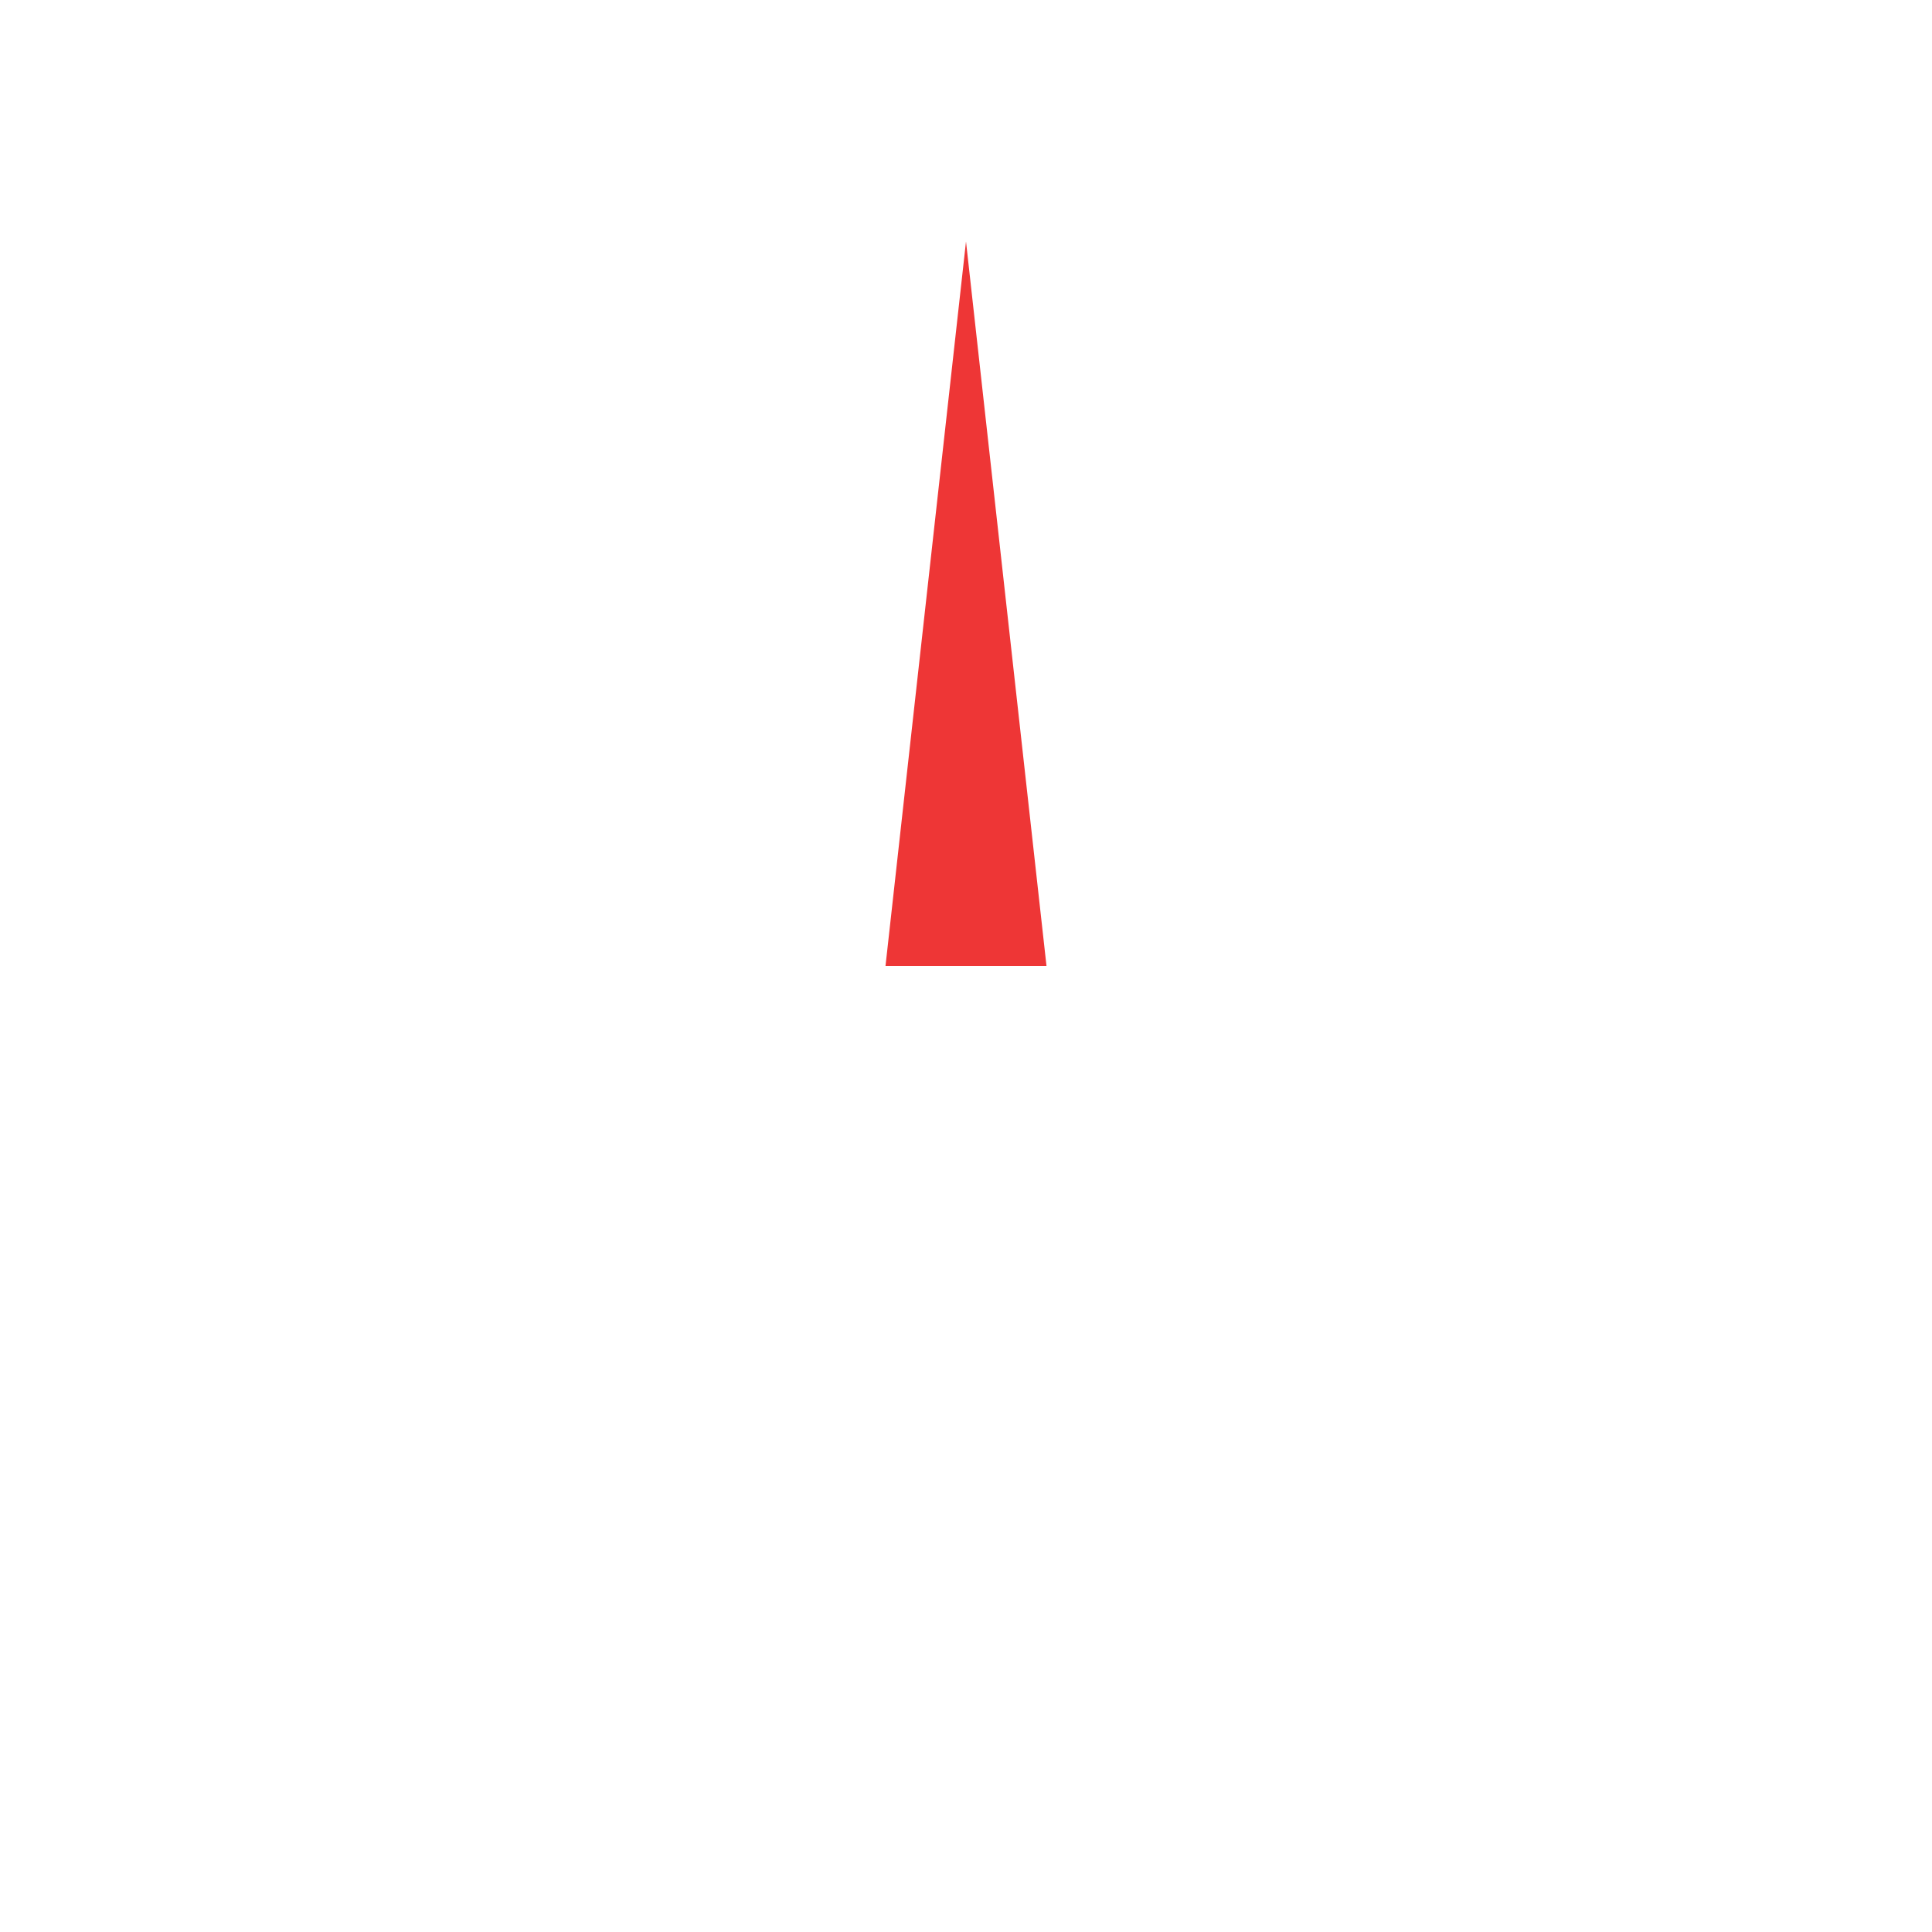
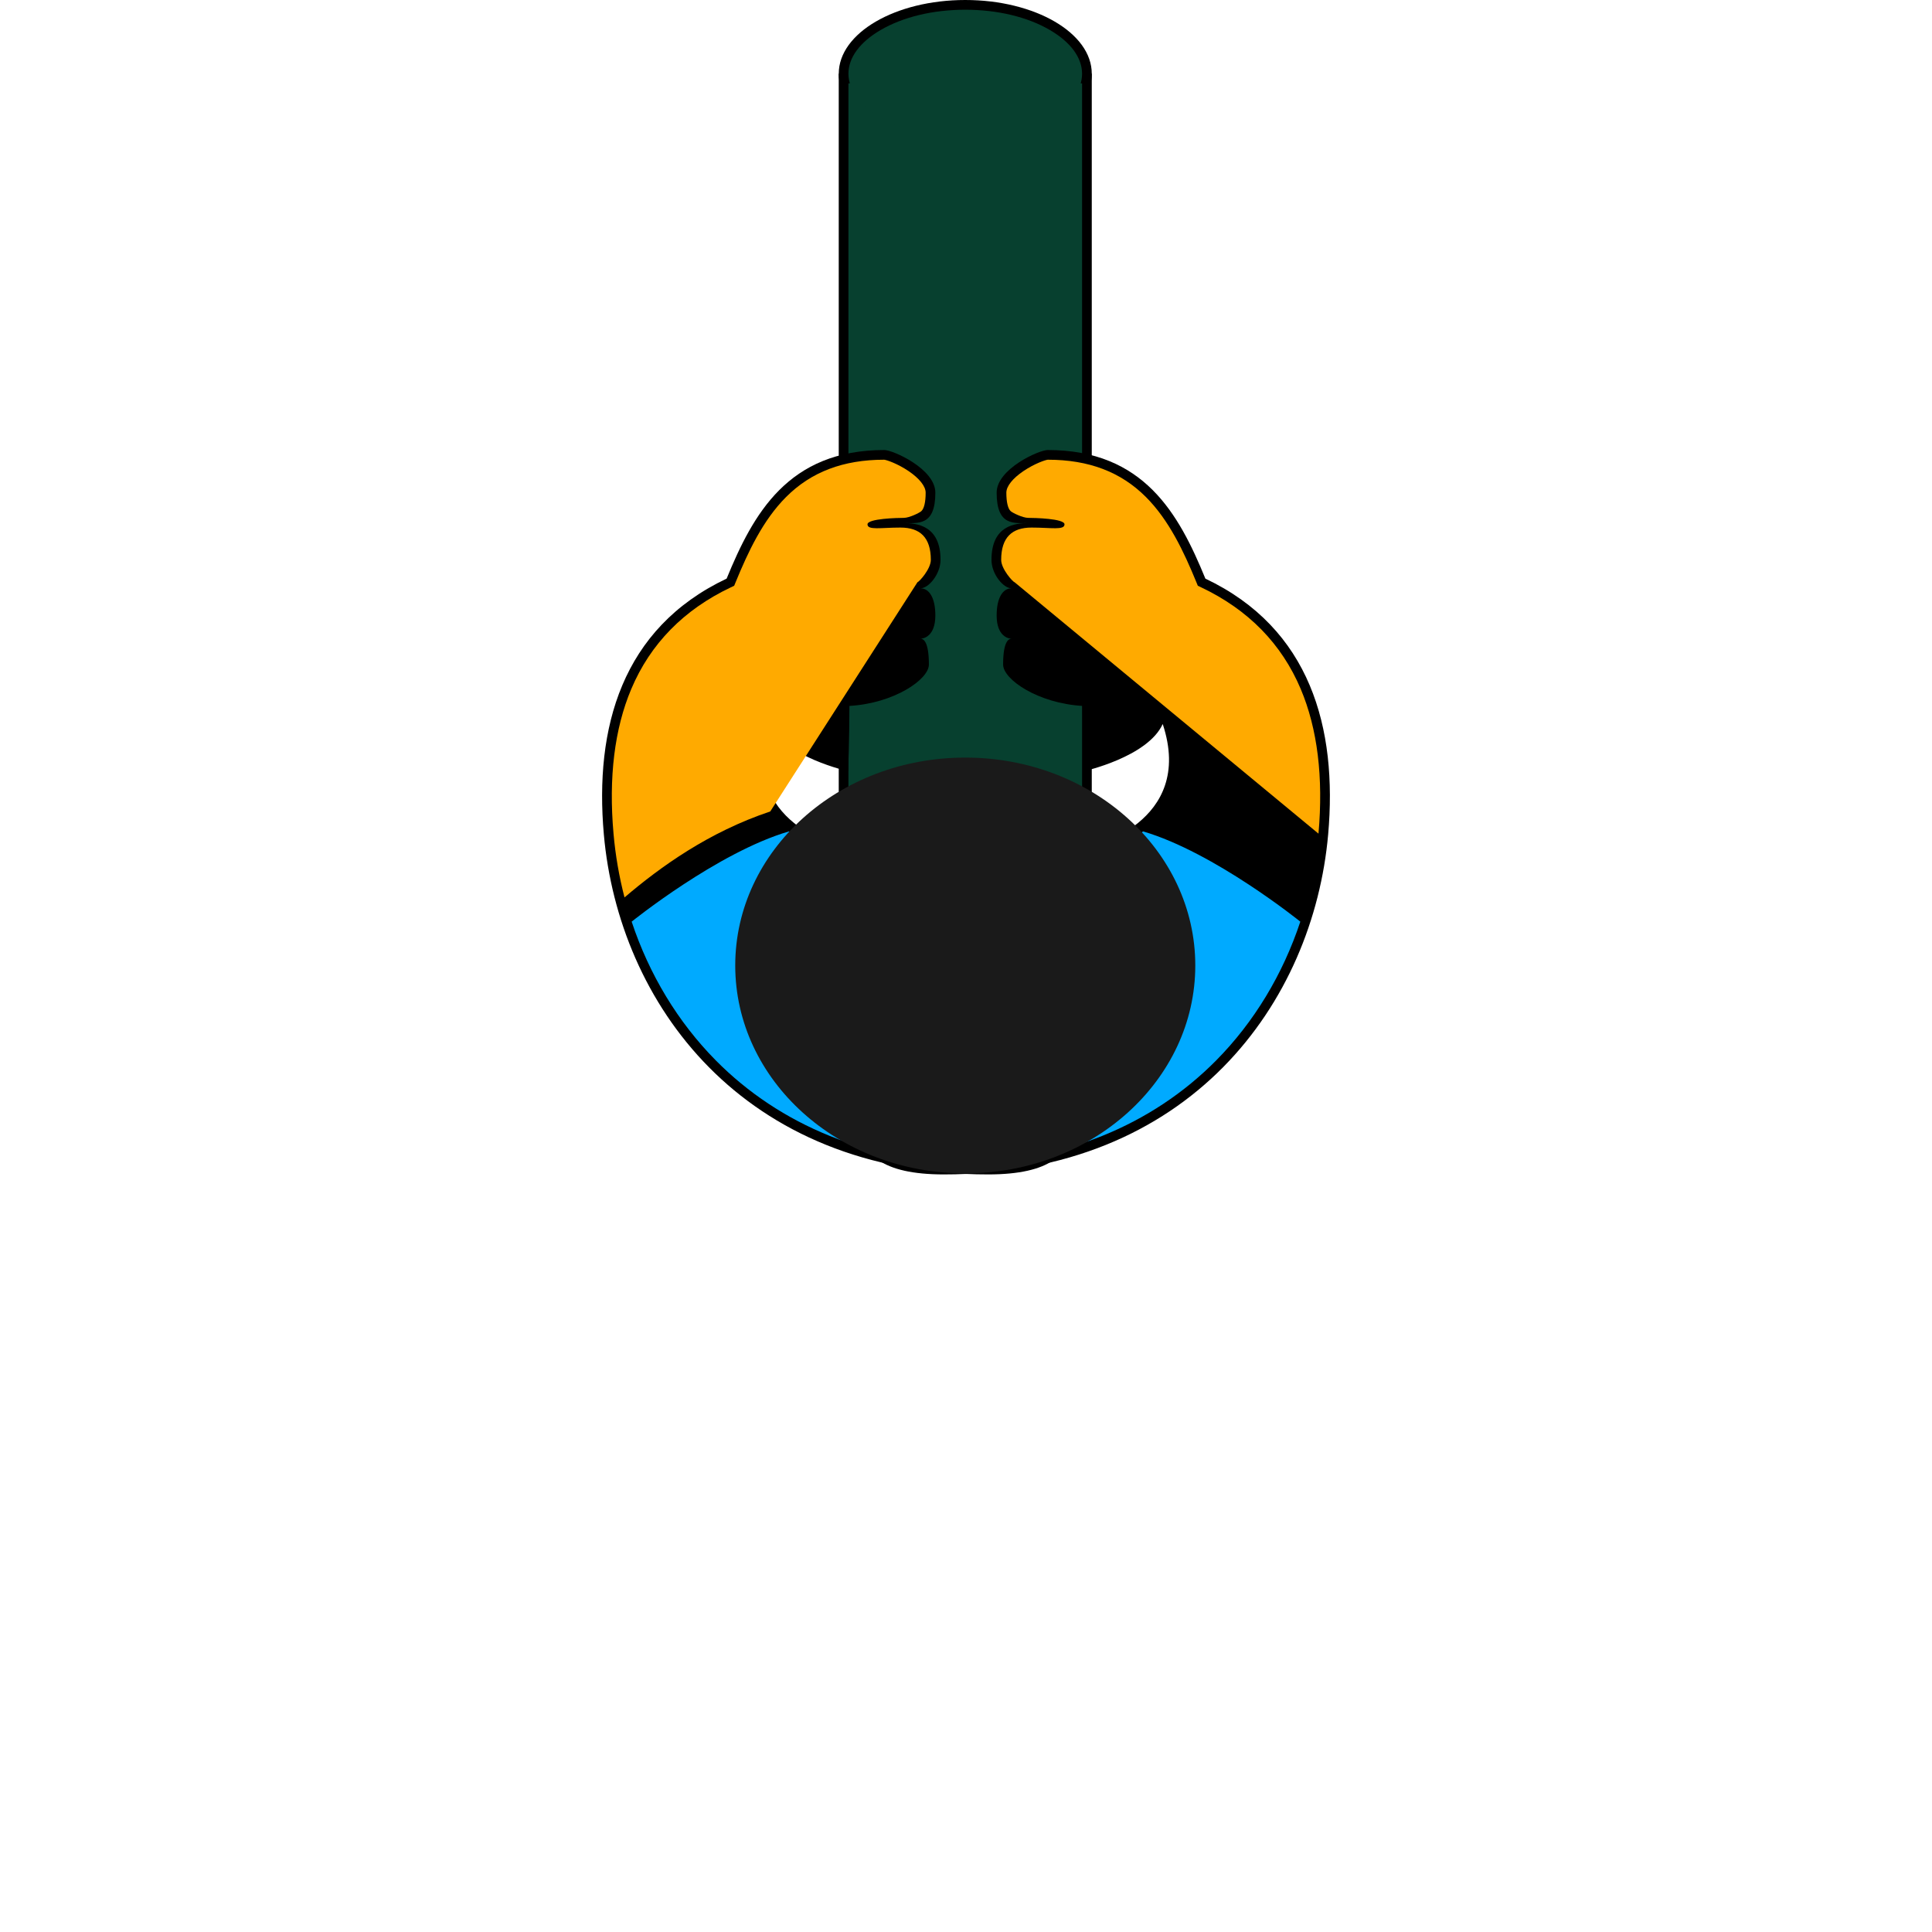
- <svg xmlns="http://www.w3.org/2000/svg" width="192" height="192" viewBox="0 0 192 192" id="svg2" version="1.1">
-   <defs id="defs4" />
-   <g id="layer1" transform="translate(0,-860.3622)">
-     <path id="path4194-4" style="font-style:normal;font-weight:normal;font-size:medium;line-height:125%;font-family:Sans;letter-spacing:0px;word-spacing:0px;fill:#ee3636;fill-opacity:1;stroke:none;stroke-width:1px;stroke-linecap:butt;stroke-linejoin:miter;stroke-opacity:1" d="m 104,956.362 -16,0 8,-72 8,72 z" />
+ <svg xmlns="http://www.w3.org/2000/svg" id="レイヤー_2" data-name="レイヤー 2" viewBox="0 0 2989.77 2989.77" version="1.1" width="2989.77" height="2989.77">
+   <defs id="defs3">
+     <style id="style5">.cls-1{fill:#07402f;}.cls-2{fill:#fa0;}.cls-3{fill:#0af;}.cls-4{fill:#1a1a1a;}</style>
+   </defs>
+   <g id="海苔巻き" transform="translate(931.745,0)">
+     <rect x="366.21" y="114.06" width="391.56" height="1428.4" id="rect10" />
+     <ellipse cx="562" cy="114.06" rx="195.78" ry="114.06" id="ellipse12" />
  </g>
+   <rect class="cls-1" x="1312.955" y="129.06" width="361.56" height="1398.4" id="rect14" style="fill:#07402f" />
+   <path class="cls-1" d="m 1493.735,213.12 c -49.68,0 -96.17,-11.14 -130.89,-31.37 -32.17,-18.75 -49.89,-42.79 -49.89,-67.69 0,-24.9 17.72,-48.95 49.9,-67.65 34.72,-20.23 81.2,-31.37 130.89,-31.37 49.69,0 96.16,11.1 130.88,31.37 32.17,18.75 49.89,42.79 49.89,67.69 0,24.9 -17.72,48.95 -49.89,67.69 -34.72,20.19 -81.2,31.33 -130.89,31.33 z" id="path16" style="fill:#07402f" />
+   <g id="腕" transform="translate(931.745,0)">
+     <path d="m 848.29,1499 c 0,0 -2,-46.57 -2,-101 -69,-4 -123,-40.93 -123,-64 0,-37.75 9.5,-40 13,-40 -4.5,0 -23,-3.5 -23,-36 0,-28 10,-42 23,-42 -12.56,0 -31,-22 -31,-44 0,-53.2 36.4,-57 58,-57 -23,0 -50,5.2 -50,-47 0,-36.67 65.4,-66 79,-66 149,0 203,99 244,199 162.47,77 204.65,231 190,396 -23,259 -212.29,526 -595,526 -382.87,0 224,-506 224,-506 0,0 166,-37 115,-191 -23.29,51.15 -122,73 -122,73 z" transform="translate(-102.72,-305.59)" id="path19" />
+     <path id="腕-2" data-name="腕" class="cls-2" d="m 740.92,1206.5 c -2.52,-0.4 -20.62,-20.31 -20.62,-34.5 0,-34.48 16.5,-50 47,-50 30.5,0 51,4.43 51,-5 0,-9 -47.1,-10 -56,-10 -8.9,0 -24.44,-7.86 -27.2,-10.32 -4.38,-3.9 -6.8,-14.08 -6.8,-28.68 0,-9.91 9.71,-22.14 26.64,-33.55 16.93,-11.41 33.62,-17.09 37.52,-17.45 63.37,0 113,18.88 151.73,57.61 35.86,35.86 58.79,84.67 78.23,132.08 l 2.2,5.37 5.25,2.49 c 72.69,34.47 124.52,87.4 154,157.3 25.95,61.47 35.19,136.77 27.46,223.81" transform="translate(-102.72,-305.59)" style="fill:#ffaa00" />
+     <path id="シャツ" class="cls-3" d="m 1183.23,1731.85 c -27.07,81.59 -71.44,155.29 -130.22,214.73 -49.79,50.34 -109.06,89.62 -176.16,116.75 C 803.54,2093 720.92,2108 631.29,2108 c -62.51,0 -99.12,-13.57 -108.82,-40.34 -16.63,-45.92 37.6,-138.34 152.72,-260.26 82.58,-87.45 171,-163 187.1,-176.69 24.93,-16.31 39.12,-8.88 77.54,-38.55 110.53,32.4 243.4,139.69 243.4,139.69 z" transform="translate(-102.72,-305.59)" style="fill:#00aaff" />
+   </g>
+   <g id="腕-3" data-name="腕" transform="translate(931.745,0)">
+     <path d="m 483.43,1499 c 0,0 2,-46.57 2,-101 69,-4 123,-40.93 123,-64 0,-37.75 -9.5,-40 -13,-40 4.5,0 23,-3.5 23,-36 0,-28 -10,-42 -23,-42 12.56,0 31,-22 31,-44 0,-53.2 -36.4,-57 -58,-57 23,0 50,5.2 50,-47 0,-36.67 -65.4,-66 -79,-66 -149,0 -203,99 -244,199 -162.47,77 -204.65,231 -190,396 23,259 212.29,526 595,526 382.87,0 -224,-506 -224,-506 0,0 -166,-37 -115,-191 23.25,51.15 122,73 122,73 z" transform="translate(-102.72,-305.59)" id="path24" />
+     <path id="腕-4" data-name="腕" class="cls-2" d="m 590.8,1206.5 c 2.52,-0.4 20.63,-20.31 20.63,-34.5 0,-34.48 -16.5,-50 -47,-50 -30.5,0 -51,4.43 -51,-5 0,-9 47.1,-10 56,-10 8.9,0 24.44,-7.86 27.2,-10.32 4.38,-3.9 6.8,-14.08 6.8,-28.68 0,-9.91 -9.71,-22.14 -26.64,-33.55 -16.93,-11.41 -33.62,-17.09 -37.52,-17.45 -63.37,0 -113,18.88 -151.73,57.61 -35.86,35.86 -58.79,84.67 -78.23,132.08 l -2.2,5.37 -5.25,2.49 c -72.69,34.47 -124.52,87.4 -154,157.3 -25.95,61.47 -35.19,136.77 -27.46,223.81 a 605.32,605.32 0 0 0 17,98.69 c 55.45,-47.3 130.45,-101.3 225.52,-133" transform="translate(-102.72,-305.59)" style="fill:#ffaa00" />
+     <path id="シャツ-2" data-name="シャツ" class="cls-3" d="m 391.88,1592.16 c 38.41,29.67 52.61,22.24 77.54,38.55 16.15,13.65 104.53,89.24 187.1,176.69 115.12,121.91 169.35,214.34 152.72,260.26 -9.7,26.77 -46.31,40.34 -108.82,40.34 -89.63,0 -172.25,-15 -245.57,-44.67 -67.1,-27.13 -126.37,-66.41 -176.16,-116.75 -58.78,-59.43 -103.14,-133.13 -130.22,-214.73 0.01,0 132.89,-107.29 243.41,-139.69 z" transform="translate(-102.72,-305.59)" style="fill:#00aaff" />
+   </g>
+   <ellipse class="cls-4" cx="1493.745" cy="1494.08" rx="355.97" ry="321.72" id="ellipse28" style="fill:#1a1a1a" />
</svg>
